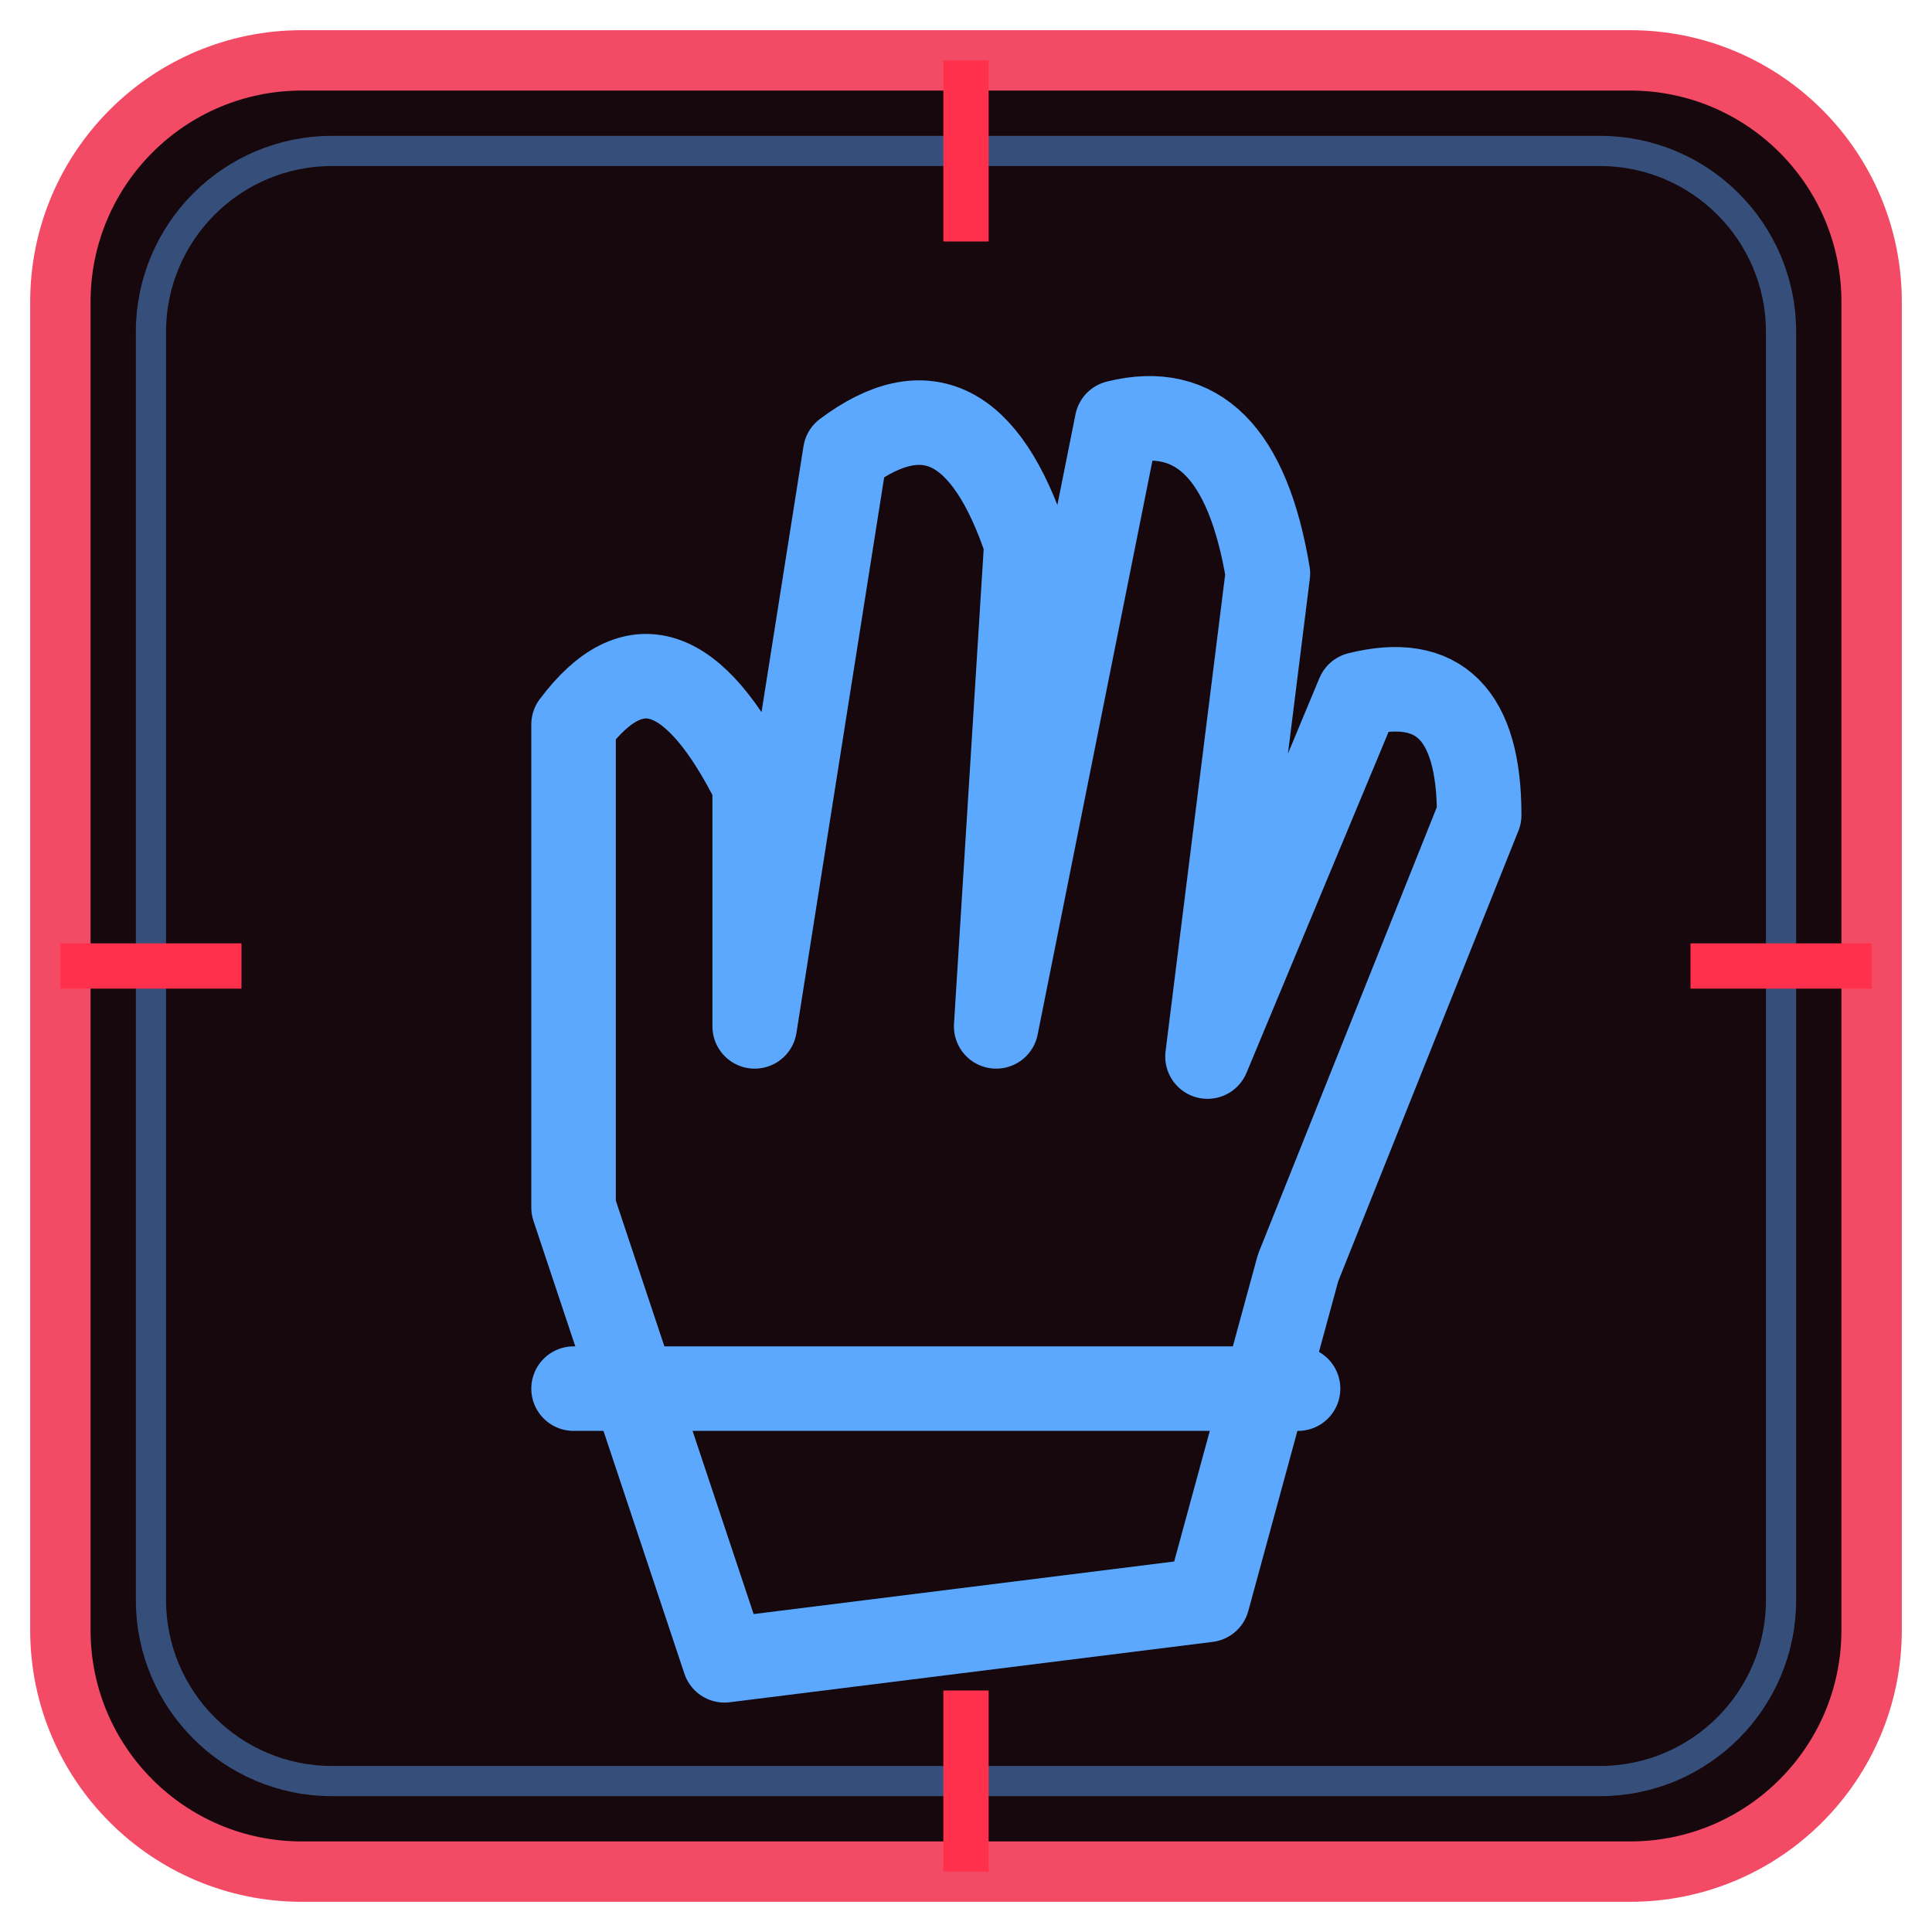
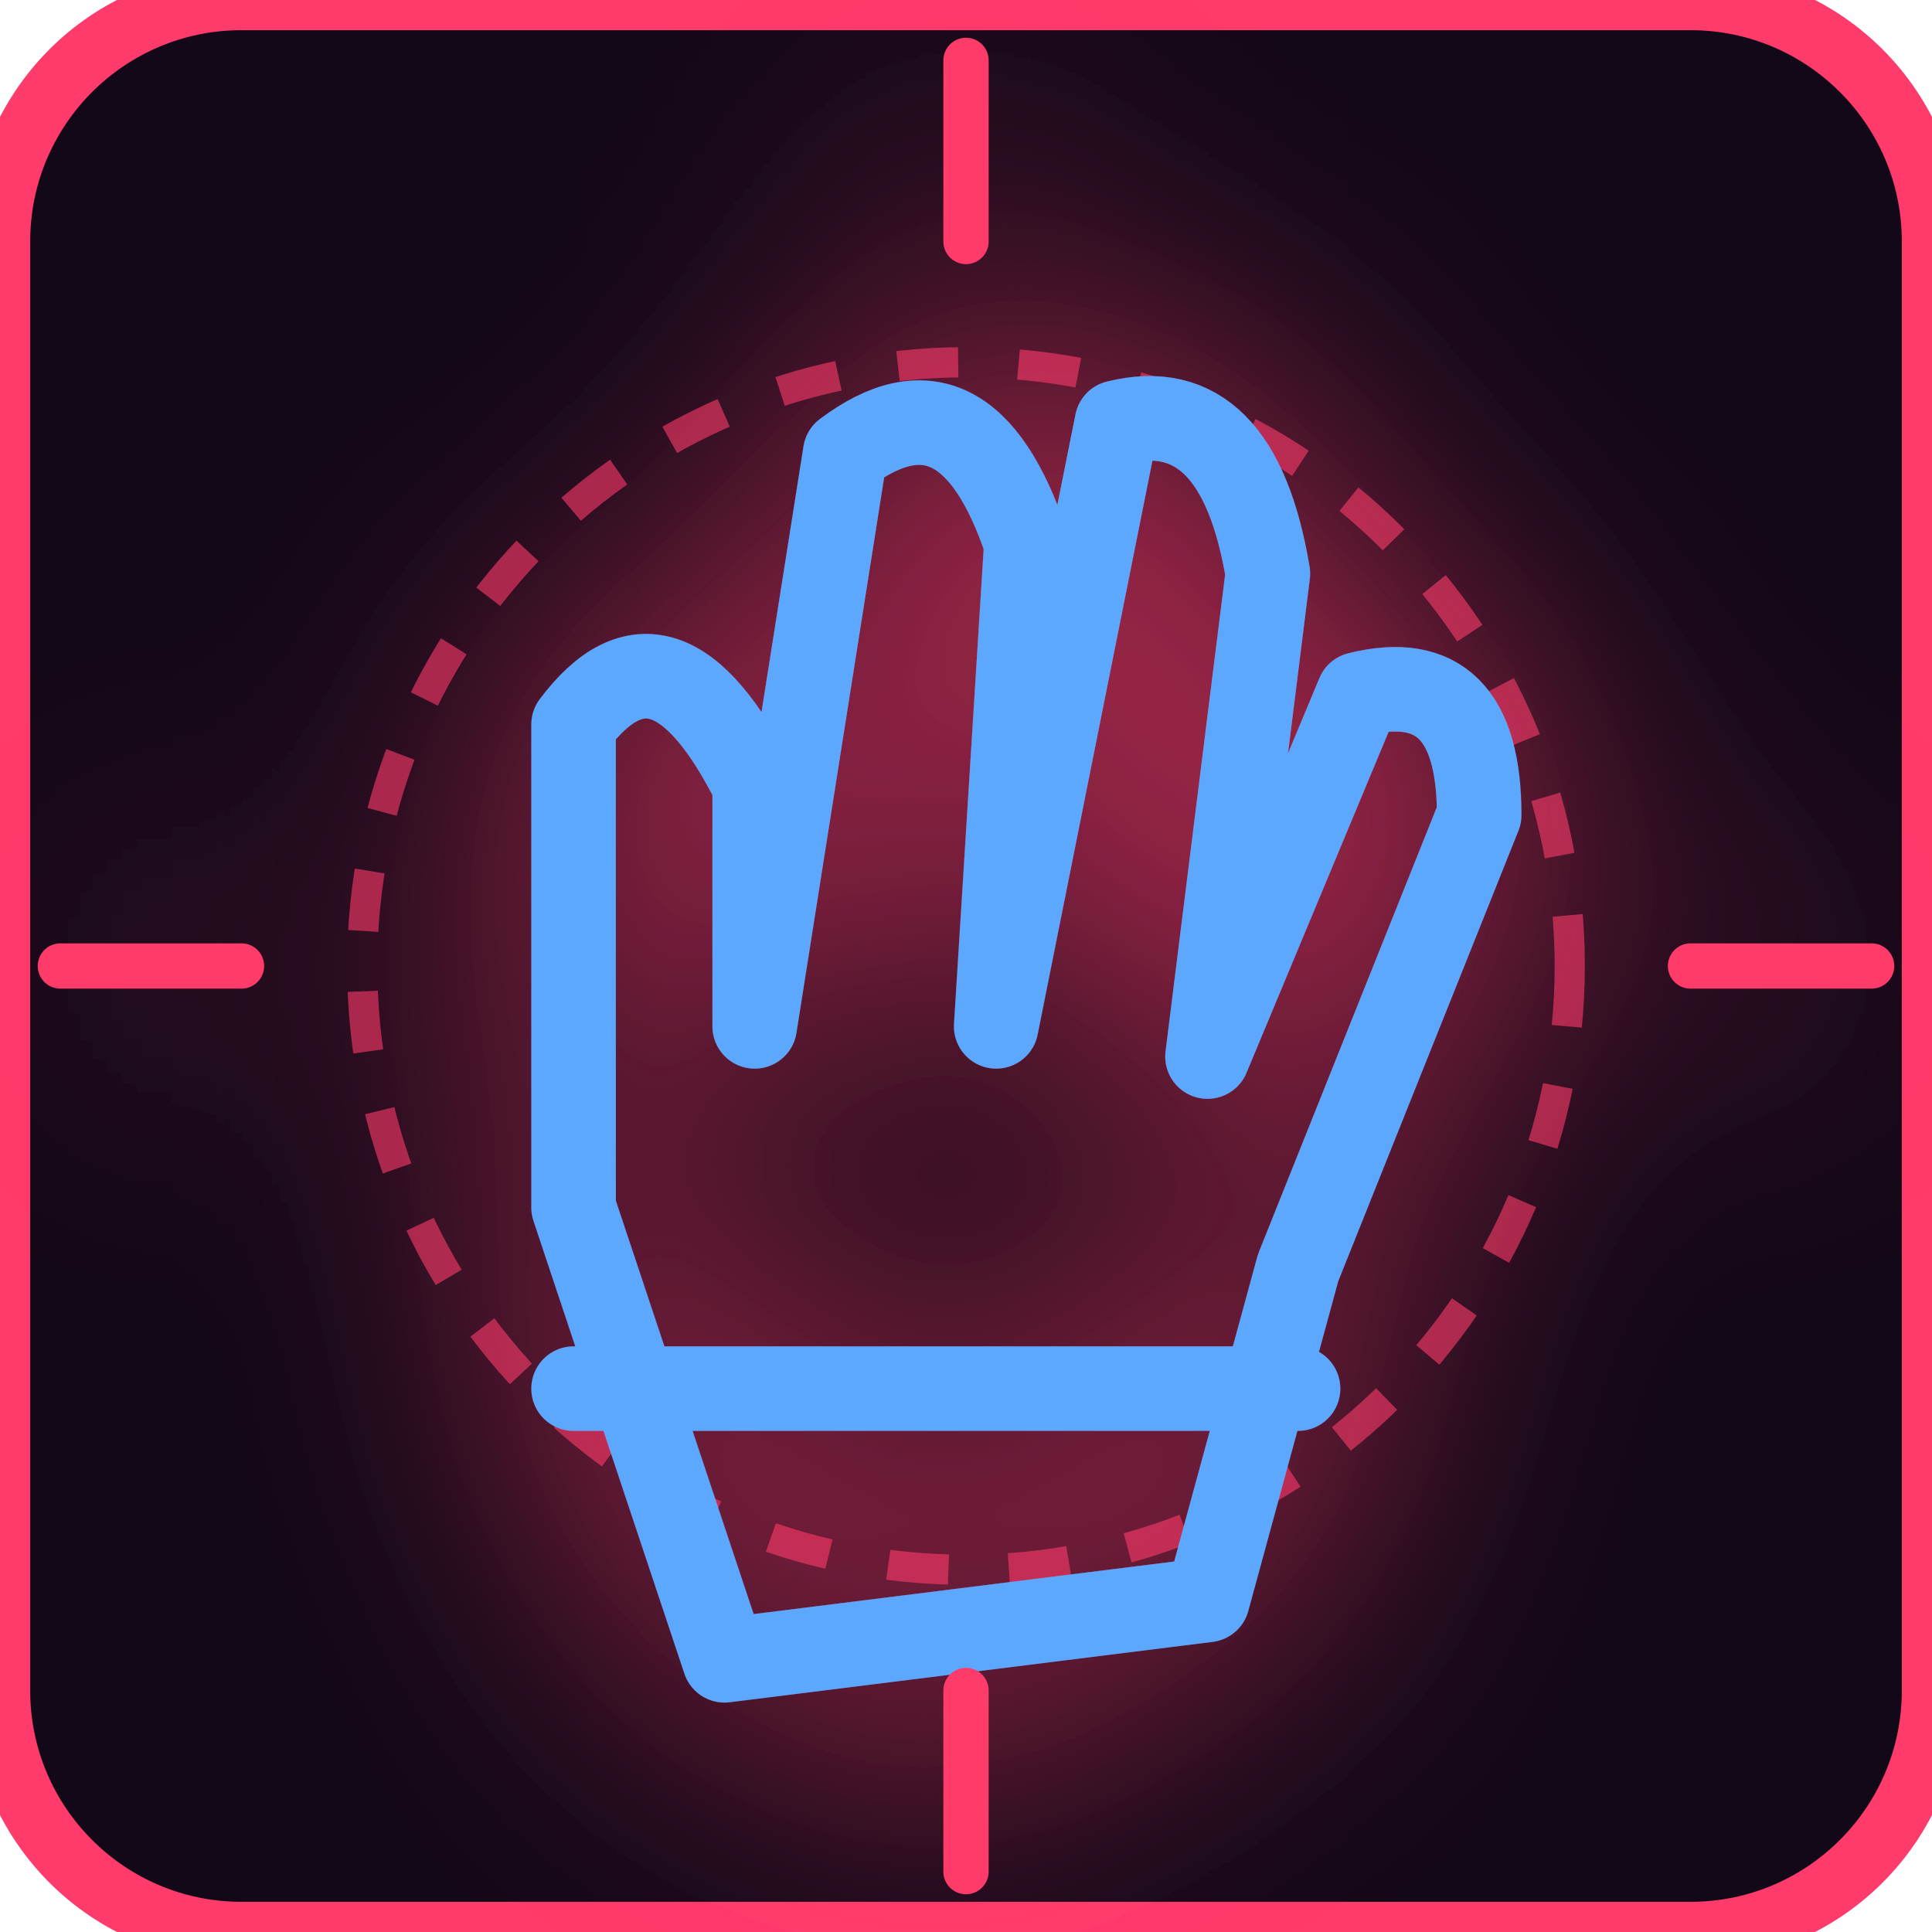
- <svg xmlns="http://www.w3.org/2000/svg" viewBox="0 0 64 64">
-   <rect x="2" y="2" width="60" height="60" rx="8" fill="#17080d" stroke="#f34b65" stroke-width="2" />
-   <rect x="5" y="5" width="54" height="54" rx="6" fill="none" stroke="#5ca8ff" stroke-opacity=".45" />
-   <g fill="none" stroke="#5ca8ff" stroke-width="2.8" stroke-linecap="round" stroke-linejoin="round">
-     <path d="M24 55 L19 40 L19 24 Q22 20 25 26 L25 34 L28 15 Q32 12 34 18 L33 34 L37 14 Q41 13 42 19 L40 35 L45 23 Q49 22 49 27 L43 42 L40 53 Z" />
-     <path d="M19 46 L43 46" />
+ <svg xmlns="http://www.w3.org/2000/svg" viewBox="0 0 128 128" width="128" height="128">
+   <rect width="128" height="128" rx="16" fill="#120817" stroke="#ff3b6b" stroke-width="4" />
+   <circle cx="64" cy="64" r="40" fill="none" stroke="#ff3b6b" stroke-width="2" stroke-dasharray="4,4" opacity="0.6" />
+   <g transform="scale(2)" fill="none" stroke="#ff3b6b" stroke-width="2.8" stroke-linecap="round" stroke-linejoin="round" filter="drop-shadow(0px 0px 5px #ff3b6b)">
+     <g fill="none" stroke="#5ca8ff" stroke-width="2.8" stroke-linecap="round" stroke-linejoin="round">
+       <path d="M24 55 L19 40 L19 24 Q22 20 25 26 L25 34 L28 15 Q32 12 34 18 L33 34 L37 14 Q41 13 42 19 L40 35 L45 23 Q49 22 49 27 L43 42 L40 53 Z" />
+       <path d="M19 46 L43 46" />
+     </g>
+     <path d="M32 2V8 M32 56V62 M2 32H8 M56 32H62" stroke="#ff3b6b" stroke-width="1.5" />
  </g>
-   <path d="M32 2V8 M32 56V62 M2 32H8 M56 32H62" stroke="#ff304c" stroke-width="1.5" />
</svg>
